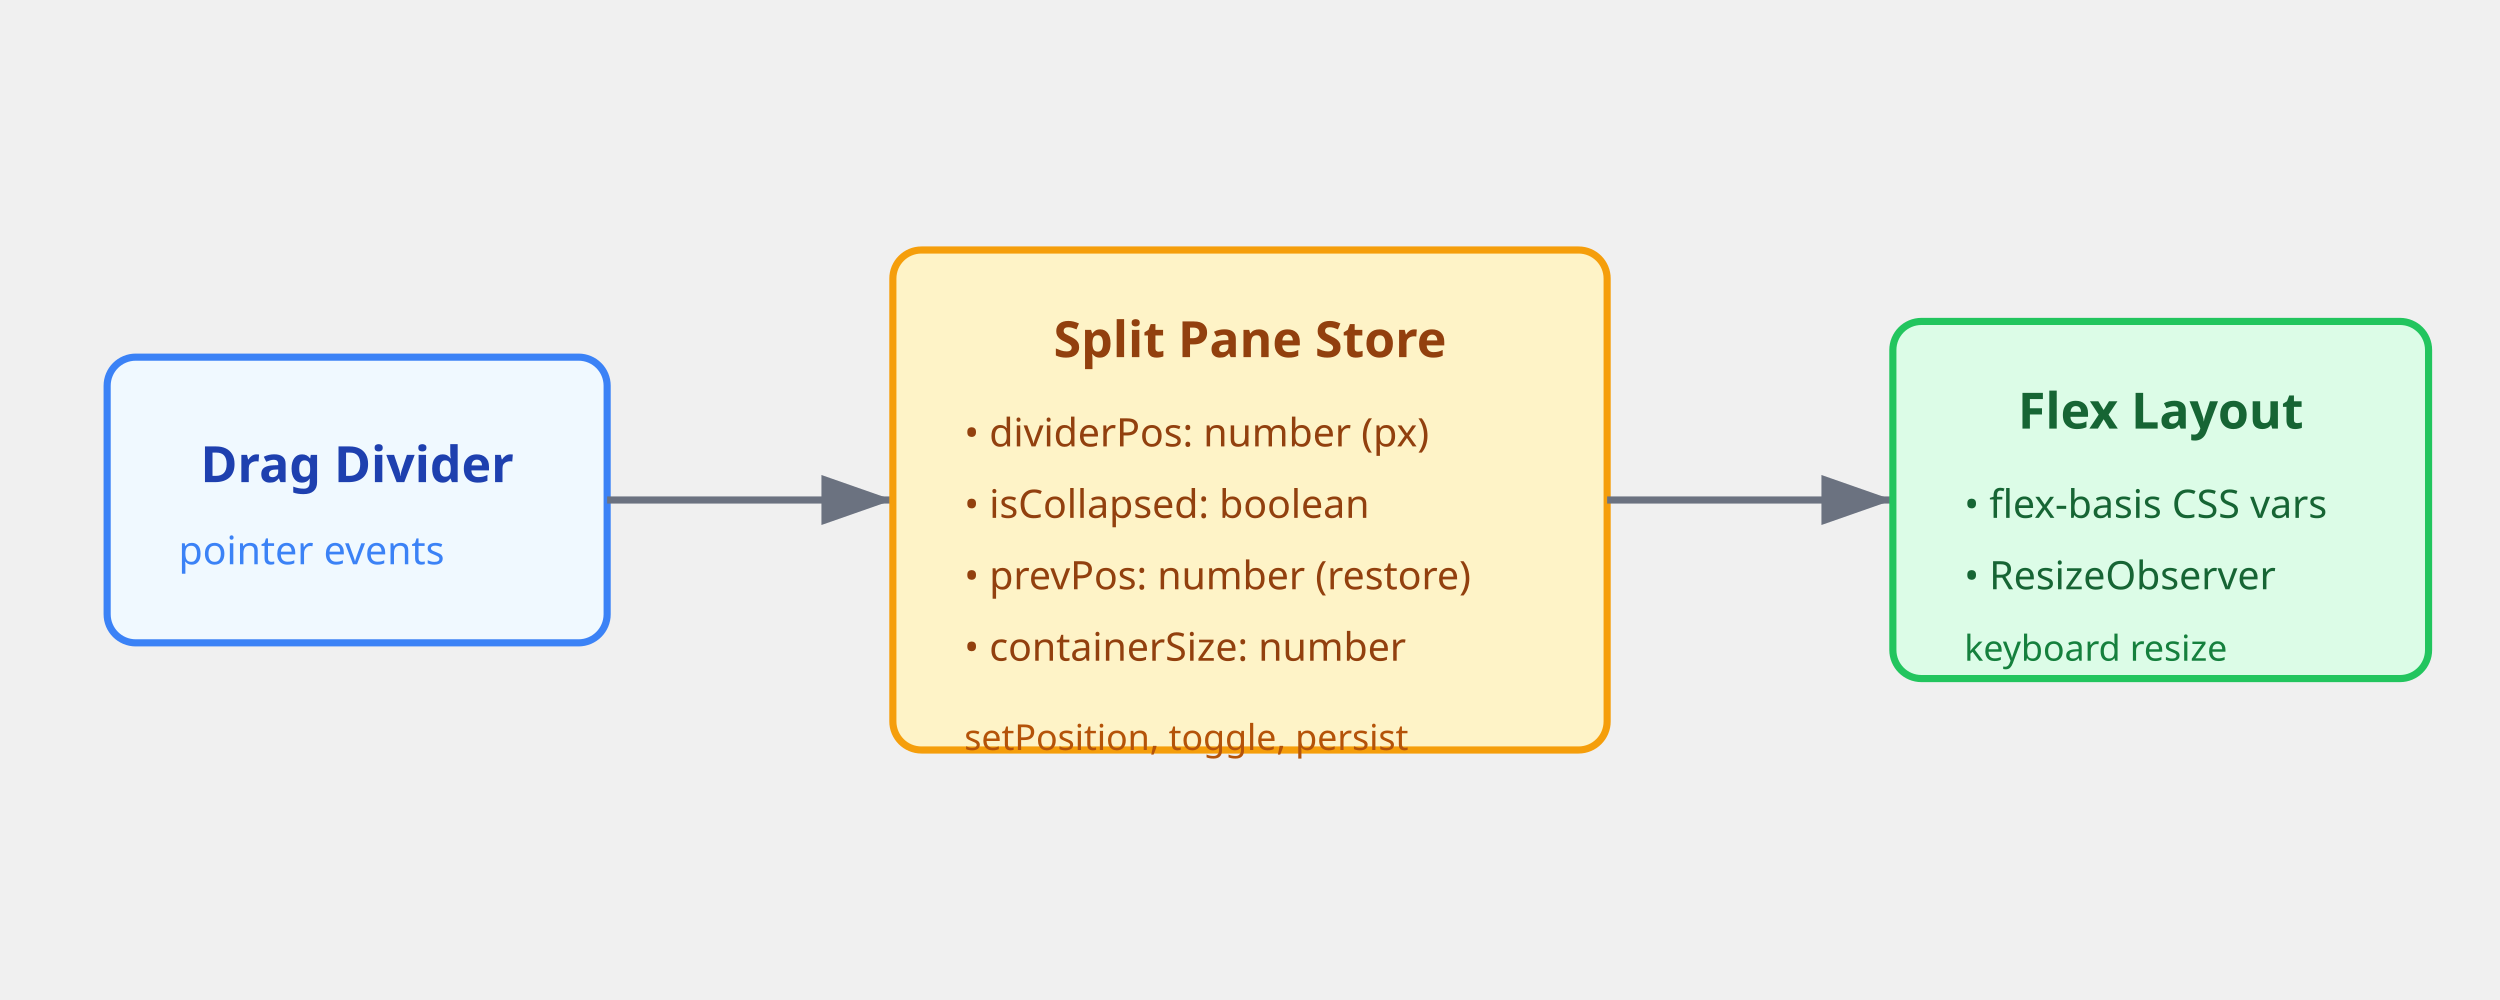
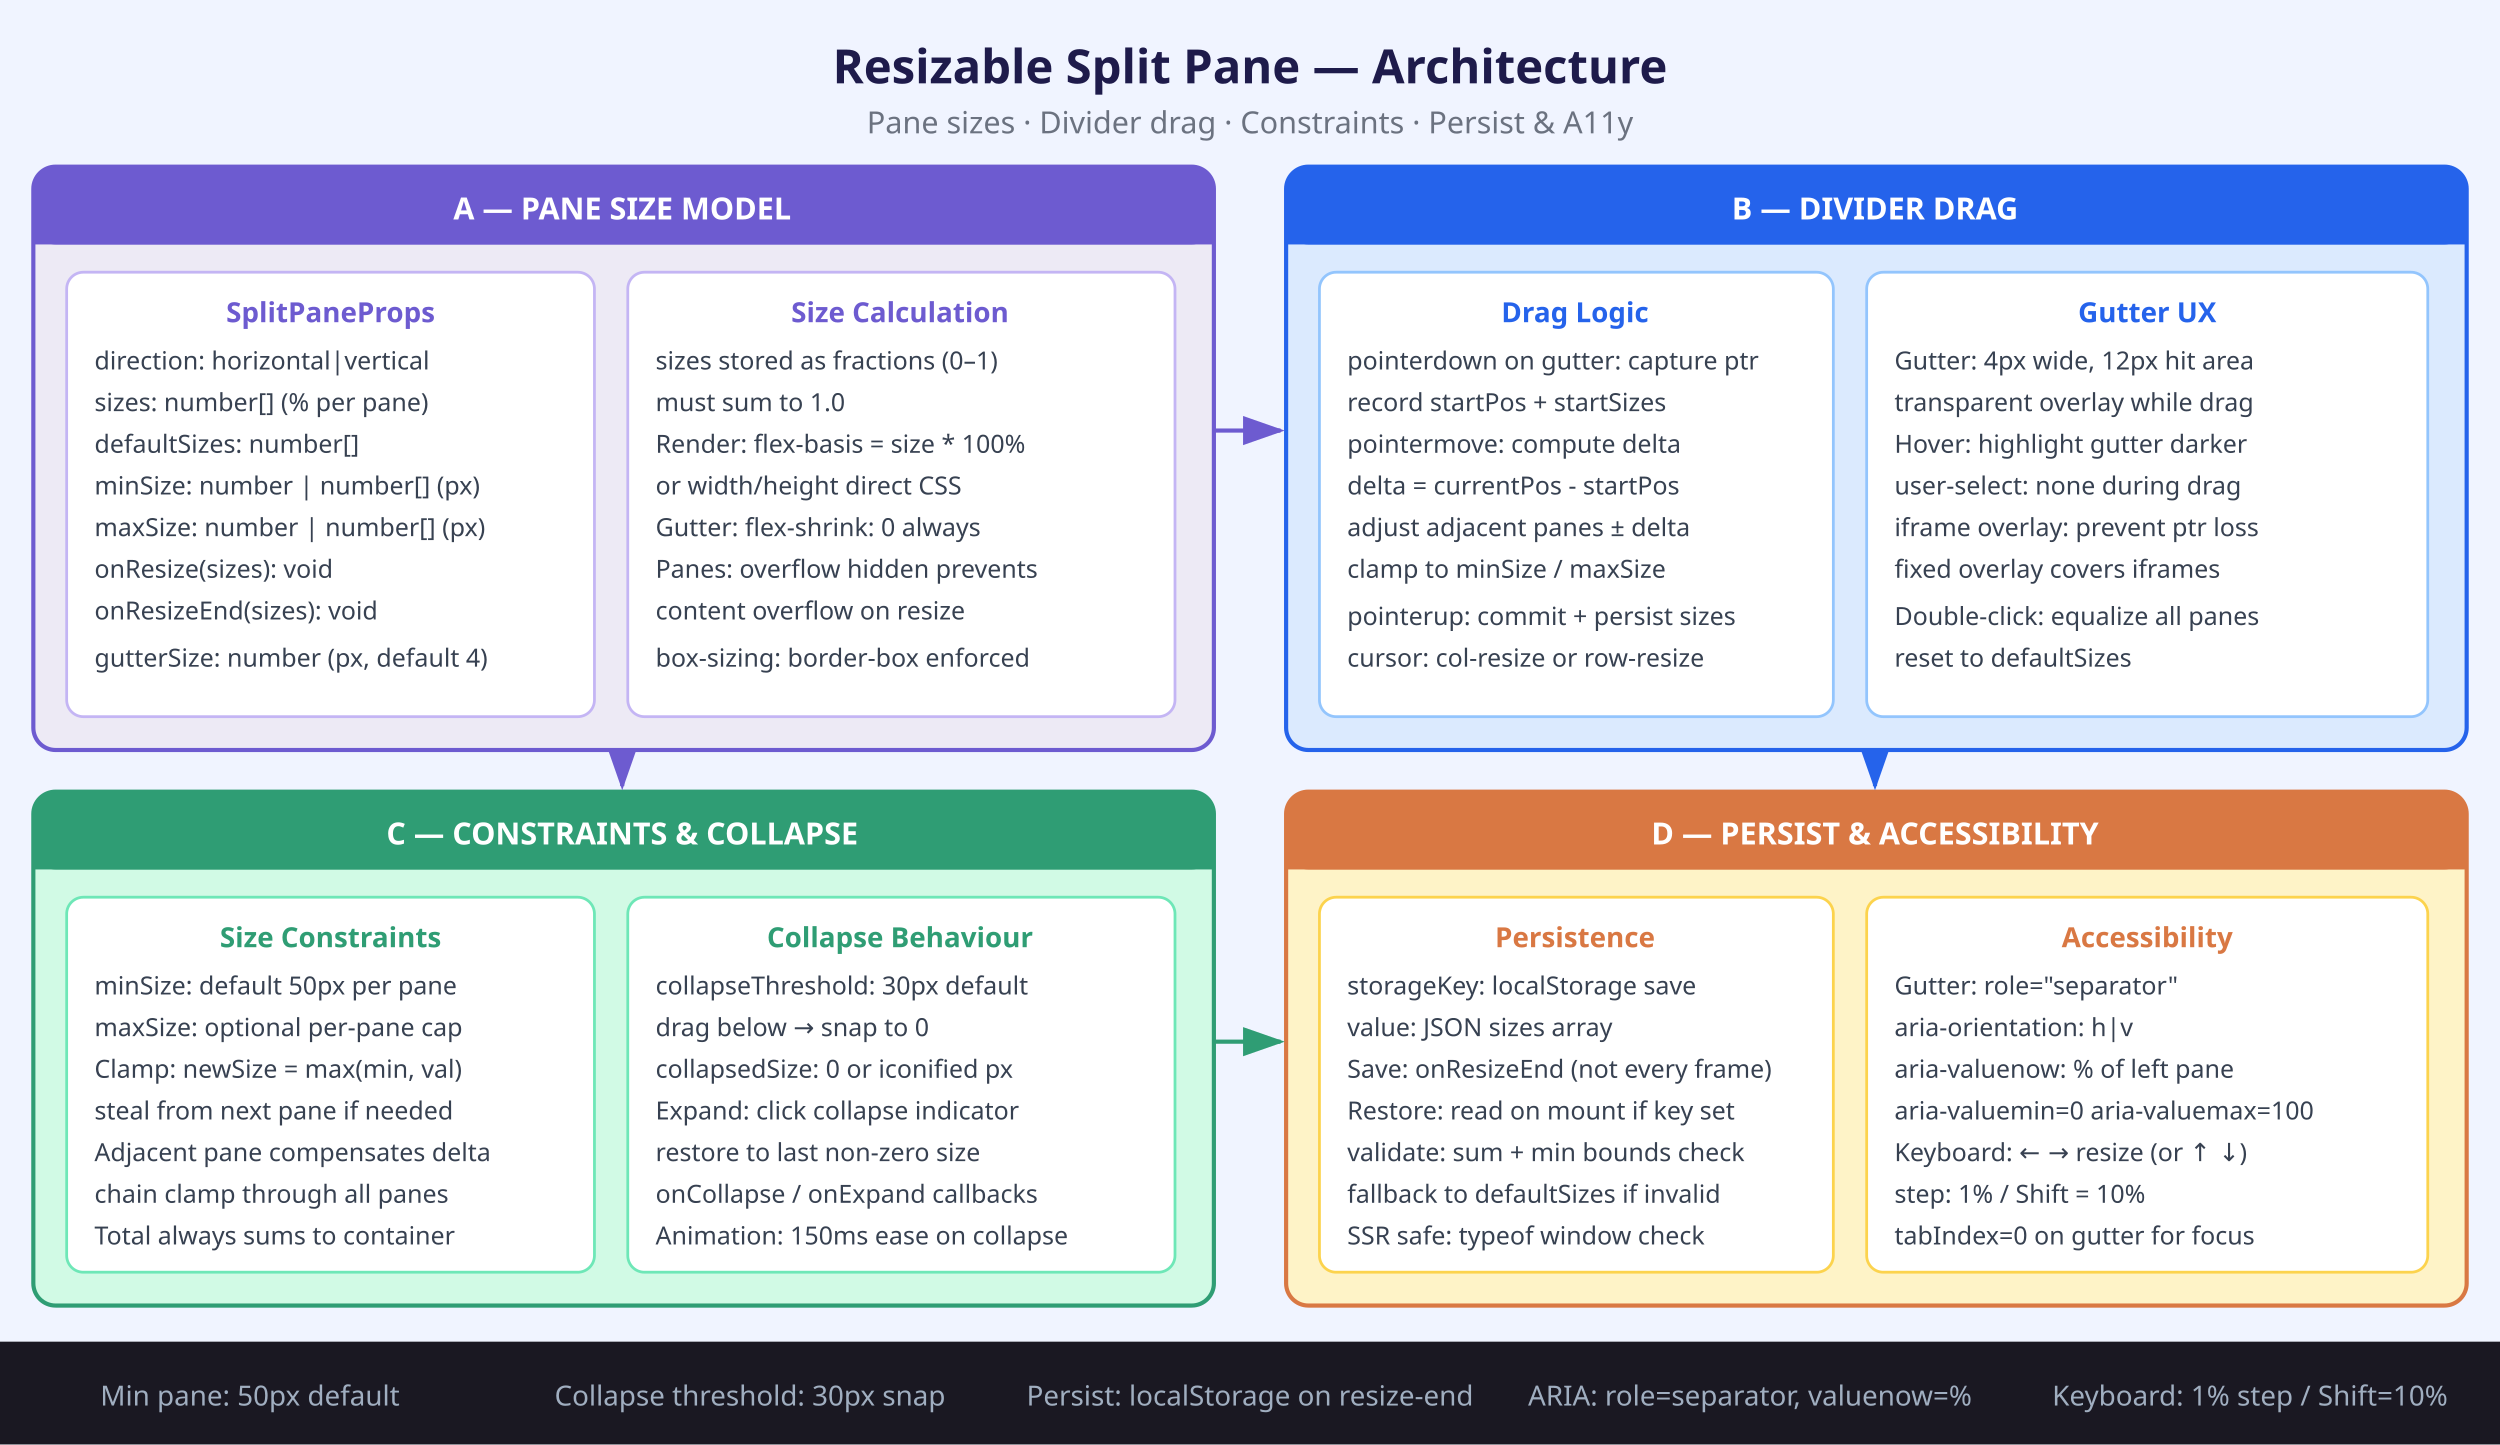
- <svg xmlns="http://www.w3.org/2000/svg" viewBox="0 0 700 280" fill="none" font-family="system-ui, sans-serif">
-   <rect width="700" height="280" fill="transparent" />
-   <rect x="30" y="100" width="140" height="80" rx="8" fill="#f0f9ff" stroke="#3b82f6" stroke-width="2" />
-   <text x="100" y="135" text-anchor="middle" font-size="14" font-weight="bold" fill="#1e40af">Drag Divider</text>
-   <text x="50" y="158" font-size="11" fill="#3b82f6">pointer events</text>
-   <line x1="170" y1="140" x2="250" y2="140" stroke="#6b7280" stroke-width="2" marker-end="url(#arrowhead)" />
-   <rect x="250" y="70" width="200" height="140" rx="8" fill="#fef3c7" stroke="#f59e0b" stroke-width="2" />
-   <text x="350" y="100" text-anchor="middle" font-size="14" font-weight="bold" fill="#92400e">Split Pane Store</text>
-   <text x="270" y="125" font-size="11" fill="#92400e">• dividerPos: number (px)</text>
-   <text x="270" y="145" font-size="11" fill="#92400e">• isCollapsed: boolean</text>
-   <text x="270" y="165" font-size="11" fill="#92400e">• prevPos: number (restore)</text>
-   <text x="270" y="185" font-size="11" fill="#92400e">• containerSize: number</text>
-   <text x="270" y="210" font-size="10" fill="#b45309">setPosition, toggle, persist</text>
-   <line x1="450" y1="140" x2="530" y2="140" stroke="#6b7280" stroke-width="2" marker-end="url(#arrowhead)" />
-   <rect x="530" y="90" width="150" height="100" rx="8" fill="#dcfce7" stroke="#22c55e" stroke-width="2" />
-   <text x="605" y="120" text-anchor="middle" font-size="14" font-weight="bold" fill="#166534">Flex Layout</text>
-   <text x="550" y="145" font-size="11" fill="#166534">• flex-basis CSS vars</text>
-   <text x="550" y="165" font-size="11" fill="#166534">• ResizeObserver</text>
-   <text x="550" y="185" font-size="10" fill="#15803d">keyboard resize</text>
+ <svg xmlns="http://www.w3.org/2000/svg" viewBox="0 0 900 520" font-family="system-ui, sans-serif">
  <defs>
-     <marker id="arrowhead" markerWidth="10" markerHeight="7" refX="10" refY="3.5" orient="auto">
-       <polygon points="0 0, 10 3.5, 0 7" fill="#6b7280" />
+     <marker id="arr" markerWidth="10" markerHeight="7" refX="9" refY="3.5" orient="auto">
+       <polygon points="0 0,10 3.5,0 7" fill="#6d5bd0" />
+     </marker>
+     <marker id="arr2" markerWidth="10" markerHeight="7" refX="9" refY="3.5" orient="auto">
+       <polygon points="0 0,10 3.5,0 7" fill="#2563eb" />
+     </marker>
+     <marker id="arr3" markerWidth="10" markerHeight="7" refX="9" refY="3.5" orient="auto">
+       <polygon points="0 0,10 3.5,0 7" fill="#2f9d74" />
    </marker>
  </defs>
+   <rect width="900" height="520" fill="#f0f4ff" />
+   <text x="450" y="30" text-anchor="middle" font-size="17" font-weight="bold" fill="#1e1b4b">Resizable Split Pane — Architecture</text>
+   <text x="450" y="48" text-anchor="middle" font-size="11" fill="#6b7280">Pane sizes · Divider drag · Constraints · Persist &amp; A11y</text>
+   <rect x="12" y="60" width="425" height="210" rx="8" fill="#edeaf5" stroke="#6d5bd0" stroke-width="1.5" />
+   <rect x="12" y="60" width="425" height="28" rx="8" fill="#6d5bd0" />
+   <rect x="12" y="76" width="425" height="12" fill="#6d5bd0" />
+   <text x="224" y="79" text-anchor="middle" font-size="11" font-weight="bold" fill="#fff">A — PANE SIZE MODEL</text>
+   <rect x="24" y="98" width="190" height="160" rx="6" fill="#fff" stroke="#c4b5f4" stroke-width="1" />
+   <text x="119" y="116" text-anchor="middle" font-size="10" font-weight="bold" fill="#6d5bd0">SplitPaneProps</text>
+   <text x="34" y="133" font-size="9" fill="#374151">direction: horizontal|vertical</text>
+   <text x="34" y="148" font-size="9" fill="#374151">sizes: number[] (% per pane)</text>
+   <text x="34" y="163" font-size="9" fill="#374151">defaultSizes: number[]</text>
+   <text x="34" y="178" font-size="9" fill="#374151">minSize: number | number[] (px)</text>
+   <text x="34" y="193" font-size="9" fill="#374151">maxSize: number | number[] (px)</text>
+   <text x="34" y="208" font-size="9" fill="#374151">onResize(sizes): void</text>
+   <text x="34" y="223" font-size="9" fill="#374151">onResizeEnd(sizes): void</text>
+   <text x="34" y="240" font-size="9" fill="#374151">gutterSize: number (px, default 4)</text>
+   <rect x="226" y="98" width="197" height="160" rx="6" fill="#fff" stroke="#c4b5f4" stroke-width="1" />
+   <text x="324" y="116" text-anchor="middle" font-size="10" font-weight="bold" fill="#6d5bd0">Size Calculation</text>
+   <text x="236" y="133" font-size="9" fill="#374151">sizes stored as fractions (0–1)</text>
+   <text x="236" y="148" font-size="9" fill="#374151">  must sum to 1.0</text>
+   <text x="236" y="163" font-size="9" fill="#374151">Render: flex-basis = size * 100%</text>
+   <text x="236" y="178" font-size="9" fill="#374151">  or width/height direct CSS</text>
+   <text x="236" y="193" font-size="9" fill="#374151">Gutter: flex-shrink: 0 always</text>
+   <text x="236" y="208" font-size="9" fill="#374151">Panes: overflow hidden prevents</text>
+   <text x="236" y="223" font-size="9" fill="#374151">  content overflow on resize</text>
+   <text x="236" y="240" font-size="9" fill="#374151">box-sizing: border-box enforced</text>
+   <rect x="463" y="60" width="425" height="210" rx="8" fill="#dbeafe" stroke="#2563eb" stroke-width="1.5" />
+   <rect x="463" y="60" width="425" height="28" rx="8" fill="#2563eb" />
+   <rect x="463" y="76" width="425" height="12" fill="#2563eb" />
+   <text x="675" y="79" text-anchor="middle" font-size="11" font-weight="bold" fill="#fff">B — DIVIDER DRAG</text>
+   <rect x="475" y="98" width="185" height="160" rx="6" fill="#fff" stroke="#93c5fd" stroke-width="1" />
+   <text x="567" y="116" text-anchor="middle" font-size="10" font-weight="bold" fill="#2563eb">Drag Logic</text>
+   <text x="485" y="133" font-size="9" fill="#374151">pointerdown on gutter: capture ptr</text>
+   <text x="485" y="148" font-size="9" fill="#374151">  record startPos + startSizes</text>
+   <text x="485" y="163" font-size="9" fill="#374151">pointermove: compute delta</text>
+   <text x="485" y="178" font-size="9" fill="#374151">  delta = currentPos - startPos</text>
+   <text x="485" y="193" font-size="9" fill="#374151">  adjust adjacent panes ± delta</text>
+   <text x="485" y="208" font-size="9" fill="#374151">  clamp to minSize / maxSize</text>
+   <text x="485" y="225" font-size="9" fill="#374151">pointerup: commit + persist sizes</text>
+   <text x="485" y="240" font-size="9" fill="#374151">cursor: col-resize or row-resize</text>
+   <rect x="672" y="98" width="202" height="160" rx="6" fill="#fff" stroke="#93c5fd" stroke-width="1" />
+   <text x="773" y="116" text-anchor="middle" font-size="10" font-weight="bold" fill="#2563eb">Gutter UX</text>
+   <text x="682" y="133" font-size="9" fill="#374151">Gutter: 4px wide, 12px hit area</text>
+   <text x="682" y="148" font-size="9" fill="#374151">  transparent overlay while drag</text>
+   <text x="682" y="163" font-size="9" fill="#374151">Hover: highlight gutter darker</text>
+   <text x="682" y="178" font-size="9" fill="#374151">user-select: none during drag</text>
+   <text x="682" y="193" font-size="9" fill="#374151">iframe overlay: prevent ptr loss</text>
+   <text x="682" y="208" font-size="9" fill="#374151">  fixed overlay covers iframes</text>
+   <text x="682" y="225" font-size="9" fill="#374151">Double-click: equalize all panes</text>
+   <text x="682" y="240" font-size="9" fill="#374151">  reset to defaultSizes</text>
+   <line x1="437" y1="155" x2="461" y2="155" stroke="#6d5bd0" stroke-width="1.5" marker-end="url(#arr)" />
+   <rect x="12" y="285" width="425" height="185" rx="8" fill="#d1fae5" stroke="#2f9d74" stroke-width="1.5" />
+   <rect x="12" y="285" width="425" height="28" rx="8" fill="#2f9d74" />
+   <rect x="12" y="301" width="425" height="12" fill="#2f9d74" />
+   <text x="224" y="304" text-anchor="middle" font-size="11" font-weight="bold" fill="#fff">C — CONSTRAINTS &amp; COLLAPSE</text>
+   <rect x="24" y="323" width="190" height="135" rx="6" fill="#fff" stroke="#6ee7b7" stroke-width="1" />
+   <text x="119" y="341" text-anchor="middle" font-size="10" font-weight="bold" fill="#2f9d74">Size Constraints</text>
+   <text x="34" y="358" font-size="9" fill="#374151">minSize: default 50px per pane</text>
+   <text x="34" y="373" font-size="9" fill="#374151">maxSize: optional per-pane cap</text>
+   <text x="34" y="388" font-size="9" fill="#374151">Clamp: newSize = max(min, val)</text>
+   <text x="34" y="403" font-size="9" fill="#374151">  steal from next pane if needed</text>
+   <text x="34" y="418" font-size="9" fill="#374151">Adjacent pane compensates delta</text>
+   <text x="34" y="433" font-size="9" fill="#374151">  chain clamp through all panes</text>
+   <text x="34" y="448" font-size="9" fill="#374151">Total always sums to container</text>
+   <rect x="226" y="323" width="197" height="135" rx="6" fill="#fff" stroke="#6ee7b7" stroke-width="1" />
+   <text x="324" y="341" text-anchor="middle" font-size="10" font-weight="bold" fill="#2f9d74">Collapse Behaviour</text>
+   <text x="236" y="358" font-size="9" fill="#374151">collapseThreshold: 30px default</text>
+   <text x="236" y="373" font-size="9" fill="#374151">  drag below → snap to 0</text>
+   <text x="236" y="388" font-size="9" fill="#374151">collapsedSize: 0 or iconified px</text>
+   <text x="236" y="403" font-size="9" fill="#374151">Expand: click collapse indicator</text>
+   <text x="236" y="418" font-size="9" fill="#374151">  restore to last non-zero size</text>
+   <text x="236" y="433" font-size="9" fill="#374151">onCollapse / onExpand callbacks</text>
+   <text x="236" y="448" font-size="9" fill="#374151">Animation: 150ms ease on collapse</text>
+   <rect x="463" y="285" width="425" height="185" rx="8" fill="#fef3c7" stroke="#d97843" stroke-width="1.5" />
+   <rect x="463" y="285" width="425" height="28" rx="8" fill="#d97843" />
+   <rect x="463" y="301" width="425" height="12" fill="#d97843" />
+   <text x="675" y="304" text-anchor="middle" font-size="11" font-weight="bold" fill="#fff">D — PERSIST &amp; ACCESSIBILITY</text>
+   <rect x="475" y="323" width="185" height="135" rx="6" fill="#fff" stroke="#fcd34d" stroke-width="1" />
+   <text x="567" y="341" text-anchor="middle" font-size="10" font-weight="bold" fill="#d97843">Persistence</text>
+   <text x="485" y="358" font-size="9" fill="#374151">storageKey: localStorage save</text>
+   <text x="485" y="373" font-size="9" fill="#374151">  value: JSON sizes array</text>
+   <text x="485" y="388" font-size="9" fill="#374151">Save: onResizeEnd (not every frame)</text>
+   <text x="485" y="403" font-size="9" fill="#374151">Restore: read on mount if key set</text>
+   <text x="485" y="418" font-size="9" fill="#374151">  validate: sum + min bounds check</text>
+   <text x="485" y="433" font-size="9" fill="#374151">  fallback to defaultSizes if invalid</text>
+   <text x="485" y="448" font-size="9" fill="#374151">SSR safe: typeof window check</text>
+   <rect x="672" y="323" width="202" height="135" rx="6" fill="#fff" stroke="#fcd34d" stroke-width="1" />
+   <text x="773" y="341" text-anchor="middle" font-size="10" font-weight="bold" fill="#d97843">Accessibility</text>
+   <text x="682" y="358" font-size="9" fill="#374151">Gutter: role="separator"</text>
+   <text x="682" y="373" font-size="9" fill="#374151">  aria-orientation: h|v</text>
+   <text x="682" y="388" font-size="9" fill="#374151">  aria-valuenow: % of left pane</text>
+   <text x="682" y="403" font-size="9" fill="#374151">  aria-valuemin=0 aria-valuemax=100</text>
+   <text x="682" y="418" font-size="9" fill="#374151">Keyboard: ← → resize (or ↑ ↓)</text>
+   <text x="682" y="433" font-size="9" fill="#374151">  step: 1% / Shift = 10%</text>
+   <text x="682" y="448" font-size="9" fill="#374151">tabIndex=0 on gutter for focus</text>
+   <line x1="675" y1="270" x2="675" y2="283" stroke="#2563eb" stroke-width="1.5" marker-end="url(#arr2)" />
+   <line x1="224" y1="270" x2="224" y2="283" stroke="#6d5bd0" stroke-width="1.5" marker-end="url(#arr)" />
+   <line x1="437" y1="375" x2="461" y2="375" stroke="#2f9d74" stroke-width="1.5" marker-end="url(#arr3)" />
+   <rect x="0" y="483" width="900" height="37" fill="#1a1822" />
+   <text x="90" y="506" text-anchor="middle" font-size="10" fill="#a0aec0">Min pane: 50px default</text>
+   <text x="270" y="506" text-anchor="middle" font-size="10" fill="#a0aec0">Collapse threshold: 30px snap</text>
+   <text x="450" y="506" text-anchor="middle" font-size="10" fill="#a0aec0">Persist: localStorage on resize-end</text>
+   <text x="630" y="506" text-anchor="middle" font-size="10" fill="#a0aec0">ARIA: role=separator, valuenow=%</text>
+   <text x="810" y="506" text-anchor="middle" font-size="10" fill="#a0aec0">Keyboard: 1% step / Shift=10%</text>
</svg>
